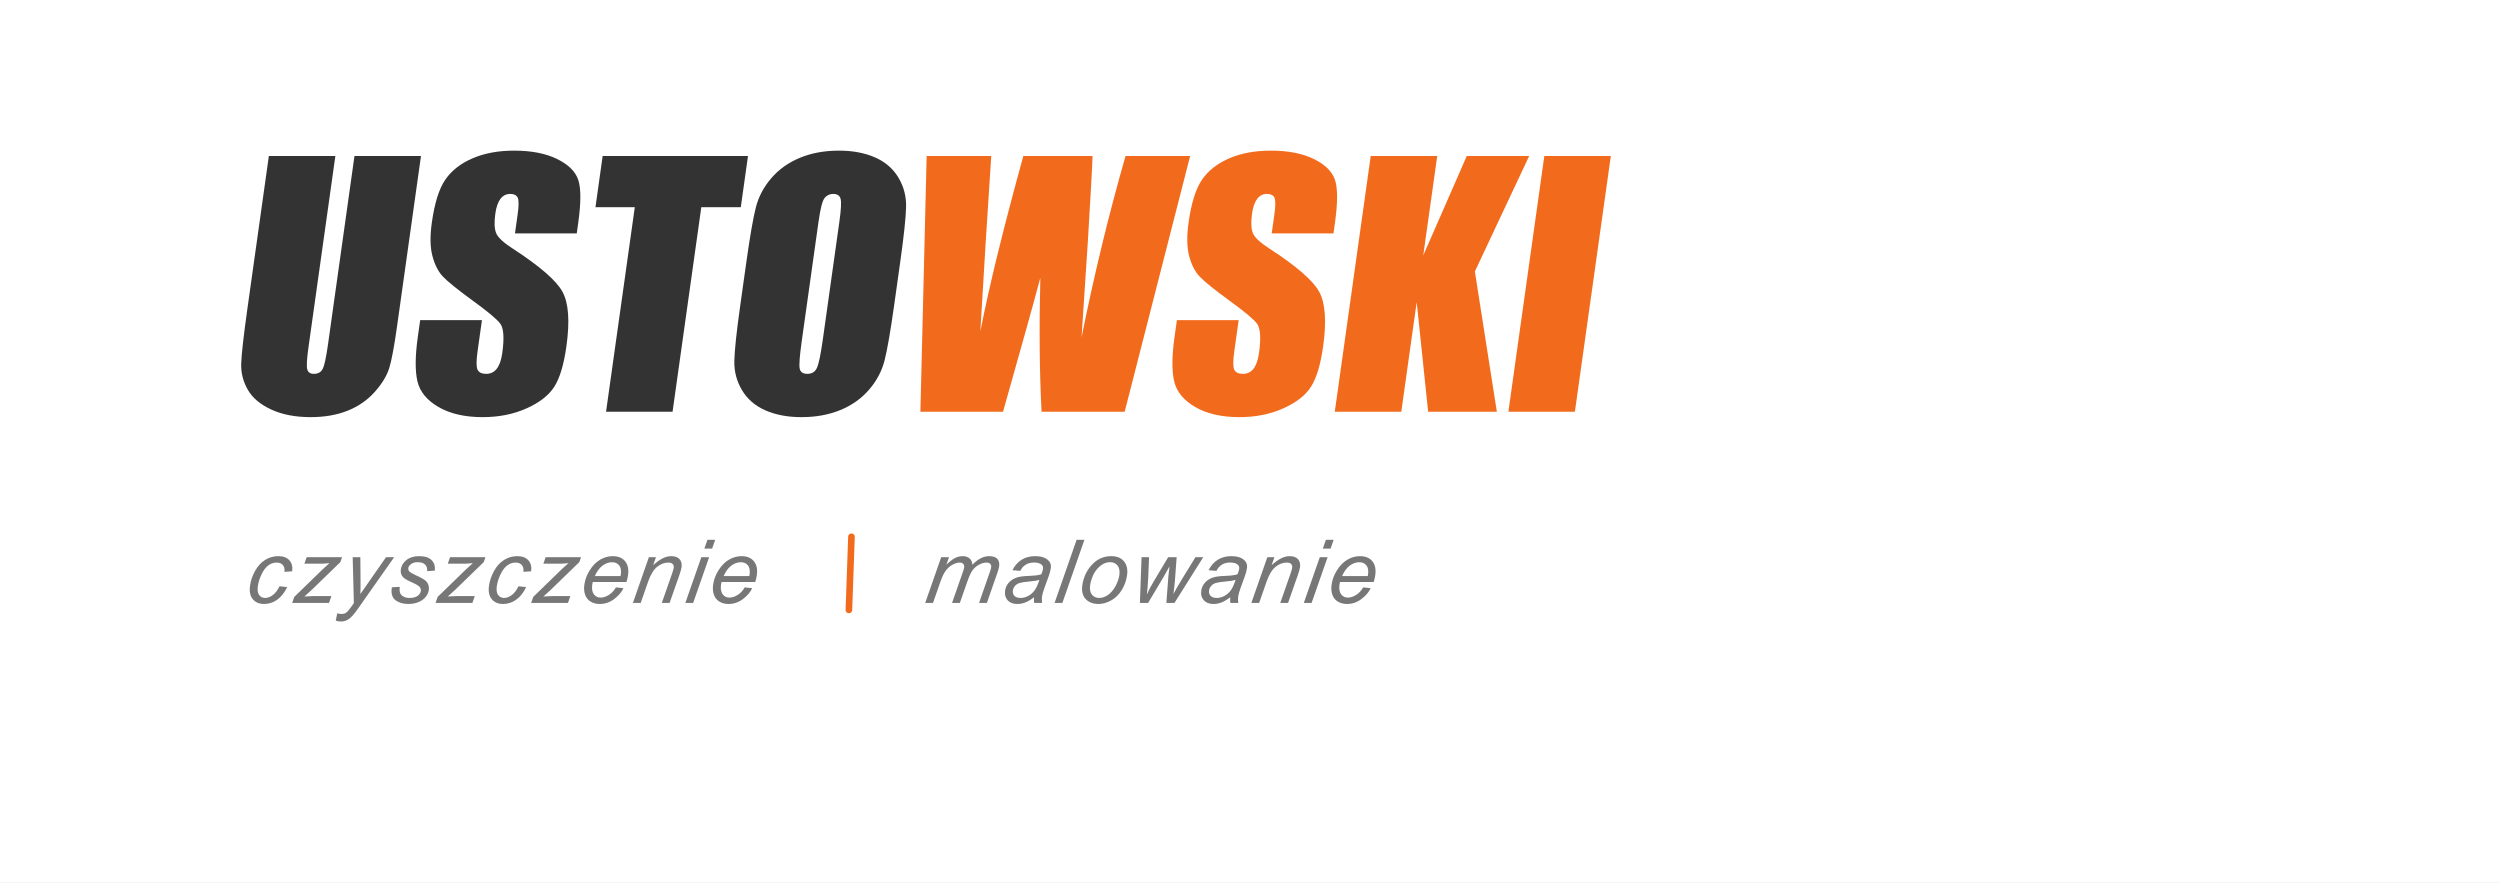
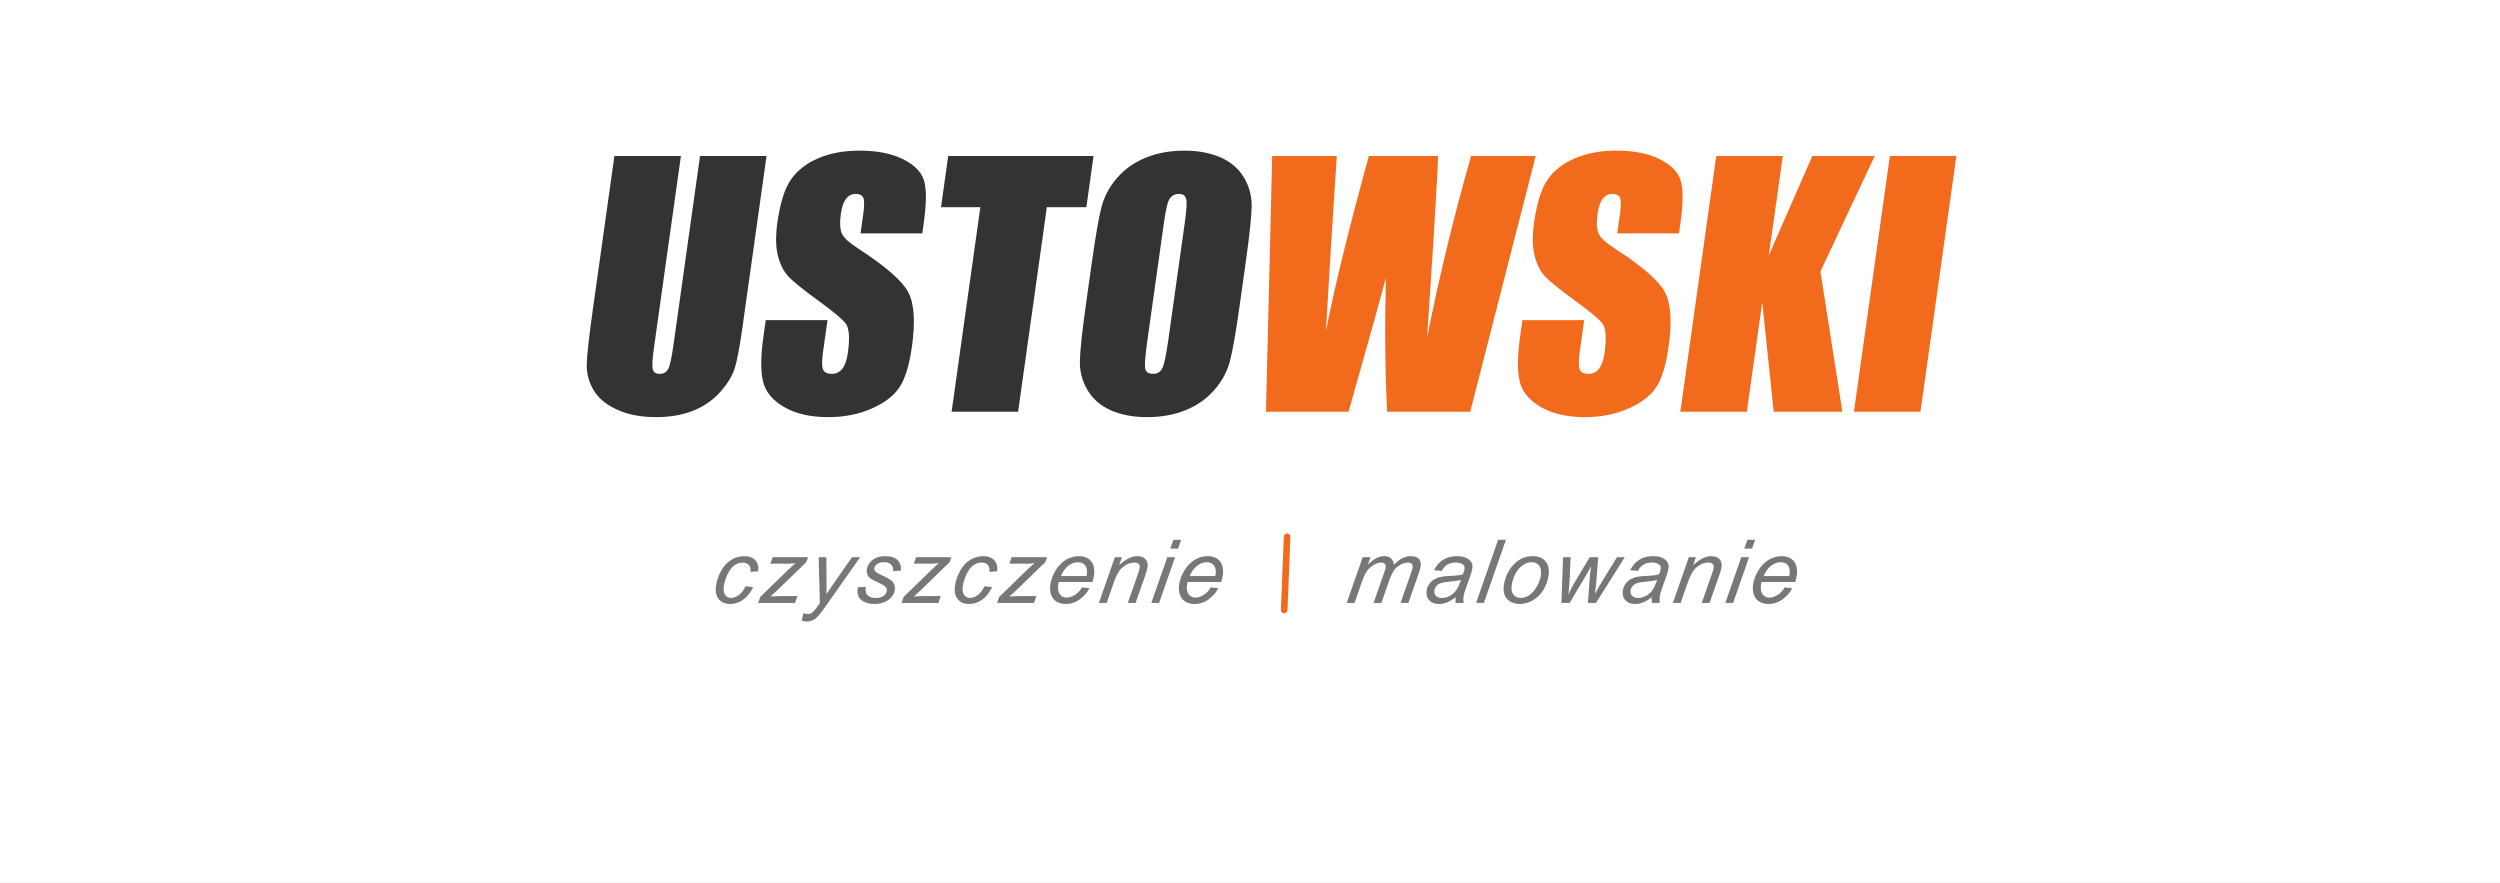
<svg xmlns="http://www.w3.org/2000/svg" viewBox="0 0 680 240">
  <rect width="680" height="240" fill="#ffffff" />
-   <path d="M1041 1619V537Q1041 353 1029.0 278.5Q1017 204 958.0 125.5Q899 47 802.5 6.5Q706 -34 575 -34Q430 -34 319.0 14.0Q208 62 153.0 139.0Q98 216 88.0 301.5Q78 387 78 661V1619H499V405Q499 299 510.5 269.5Q522 240 557 240Q597 240 608.5 272.5Q620 305 620 426V1619Z" transform="matrix(0.042969,0,0.006039,-0.042969,60.00,112.00)" fill="#333333" />
-   <path d="M976 1129H585V1249Q585 1333 570.0 1356.0Q555 1379 520 1379Q482 1379 462.5 1348.0Q443 1317 443 1254Q443 1173 465 1132Q486 1091 584 1033Q865 866 938 759Q1011 652 1011 414Q1011 241 970.5 159.0Q930 77 814.0 21.5Q698 -34 544 -34Q375 -34 255.5 30.0Q136 94 99.0 193.0Q62 292 62 474V580H453V383Q453 292 469.5 266.0Q486 240 528 240Q570 240 590.5 273.0Q611 306 611 371Q611 514 572 558Q532 602 375 705Q218 809 167.0 856.0Q116 903 82.5 986.0Q49 1069 49 1198Q49 1384 96.5 1470.0Q144 1556 250.0 1604.5Q356 1653 506 1653Q670 1653 785.5 1600.0Q901 1547 938.5 1466.5Q976 1386 976 1193Z" transform="matrix(0.042969,0,0.006039,-0.042969,108.12,112.00)" fill="#333333" />
-   <path d="M932 1619V1295H682V0H261V1295H12V1619Z" transform="matrix(0.042969,0,0.006039,-0.042969,153.63,112.00)" fill="#333333" />
-   <path d="M1046 671Q1046 427 1034.5 325.5Q1023 224 962.5 140.0Q902 56 799.0 11.0Q696 -34 559 -34Q429 -34 325.5 8.5Q222 51 159.0 136.0Q96 221 84.0 321.0Q72 421 72 671V948Q72 1192 83.5 1293.5Q95 1395 155.5 1479.0Q216 1563 319.0 1608.0Q422 1653 559 1653Q689 1653 792.5 1610.5Q896 1568 959.0 1483.0Q1022 1398 1034.0 1298.0Q1046 1198 1046 948ZM625 1203Q625 1316 612.5 1347.5Q600 1379 561 1379Q528 1379 510.5 1353.5Q493 1328 493 1203V447Q493 306 504.5 273.0Q516 240 558 240Q601 240 613.0 278.0Q625 316 625 459Z" transform="matrix(0.042969,0,0.006039,-0.042969,194.19,112.00)" fill="#333333" />
-   <path d="M1668 1619 1481 0H955Q883 373 828 848Q803 645 711 0H188L0 1619H409L452 1054L496 509Q519 932 612 1619H1050Q1059 1548 1096 1085L1142 470Q1177 1057 1259 1619Z" transform="matrix(0.042969,0,0.006039,-0.042969,242.27,112.00)" fill="#f26b1d" />
-   <path d="M976 1129H585V1249Q585 1333 570.0 1356.0Q555 1379 520 1379Q482 1379 462.5 1348.0Q443 1317 443 1254Q443 1173 465 1132Q486 1091 584 1033Q865 866 938 759Q1011 652 1011 414Q1011 241 970.5 159.0Q930 77 814.0 21.5Q698 -34 544 -34Q375 -34 255.5 30.0Q136 94 99.0 193.0Q62 292 62 474V580H453V383Q453 292 469.5 266.0Q486 240 528 240Q570 240 590.5 273.0Q611 306 611 371Q611 514 572 558Q532 602 375 705Q218 809 167.0 856.0Q116 903 82.5 986.0Q49 1069 49 1198Q49 1384 96.5 1470.0Q144 1556 250.0 1604.5Q356 1653 506 1653Q670 1653 785.5 1600.0Q901 1547 938.5 1466.5Q976 1386 976 1193Z" transform="matrix(0.042969,0,0.006039,-0.042969,313.95,112.00)" fill="#f26b1d" />
-   <path d="M1087 1619 846 888 1110 0H675L505 694V0H84V1619H505V990L692 1619Z" transform="matrix(0.042969,0,0.006039,-0.042969,359.45,112.00)" fill="#f26b1d" />
-   <path d="M505 1619V0H84V1619Z" transform="matrix(0.042969,0,0.006039,-0.042969,406.67,112.00)" fill="#f26b1d" />
-   <path d="M801 387 982 368Q914 169 788.5 72.5Q663 -24 503 -24Q330 -24 222.5 88.0Q115 200 115 401Q115 575 184.0 743.0Q253 911 381.5 998.5Q510 1086 675 1086Q846 1086 946.0 989.5Q1046 893 1046 734L868 722Q867 823 809.5 880.0Q752 937 658 937Q549 937 469.0 868.0Q389 799 343.5 658.5Q298 518 298 388Q298 252 358.0 184.0Q418 116 506 116Q594 116 674.5 183.0Q755 250 801 387Z" transform="matrix(0.011719,0,0.001647,-0.011719,66.00,164.00)" fill="#777777" />
-   <path d="M40 0 69 140 640 783Q701 851 776 924Q647 911 591 911H196L228 1062H1049L1025 948L449 301Q400 246 303 150Q454 159 510 159H928L895 0Z" transform="matrix(0.011719,0,0.001647,-0.011719,79.00,164.00)" fill="#777777" />
-   <path d="M0 -410 11 -240Q67 -256 120 -256Q175 -256 209 -231Q253 -198 305 -107L363 -3L186 1062H364L444 525Q468 366 485 207L960 1062H1149L472 -141Q374 -317 298.0 -374.0Q222 -431 123 -431Q60 -431 0 -410Z" transform="matrix(0.011719,0,0.001647,-0.011719,92.00,164.00)" fill="#777777" />
-   <path d="M85 363 266 374Q266 296 290.0 241.0Q314 186 378.5 151.0Q443 116 529 116Q649 116 709.0 164.0Q769 212 769 277Q769 324 733 366Q696 408 552.5 469.5Q409 531 369 556Q302 597 268.0 652.5Q234 708 234 780Q234 906 334.0 996.0Q434 1086 614 1086Q814 1086 918.5 993.5Q1023 901 1027 750L850 738Q846 834 782.0 890.0Q718 946 601 946Q507 946 455.0 903.0Q403 860 403 810Q403 760 448 722Q478 696 603 642Q811 552 865 500Q951 417 951 298Q951 219 902.5 143.0Q854 67 754.5 21.5Q655 -24 520 -24Q336 -24 207 67Q78 158 85 363Z" transform="matrix(0.011719,0,0.001647,-0.011719,105.00,164.00)" fill="#777777" />
-   <path d="M40 0 69 140 640 783Q701 851 776 924Q647 911 591 911H196L228 1062H1049L1025 948L449 301Q400 246 303 150Q454 159 510 159H928L895 0Z" transform="matrix(0.011719,0,0.001647,-0.011719,118.00,164.00)" fill="#777777" />
-   <path d="M801 387 982 368Q914 169 788.5 72.5Q663 -24 503 -24Q330 -24 222.5 88.0Q115 200 115 401Q115 575 184.0 743.0Q253 911 381.5 998.5Q510 1086 675 1086Q846 1086 946.0 989.5Q1046 893 1046 734L868 722Q867 823 809.5 880.0Q752 937 658 937Q549 937 469.0 868.0Q389 799 343.5 658.5Q298 518 298 388Q298 252 358.0 184.0Q418 116 506 116Q594 116 674.5 183.0Q755 250 801 387Z" transform="matrix(0.011719,0,0.001647,-0.011719,131.00,164.00)" fill="#777777" />
-   <path d="M40 0 69 140 640 783Q701 851 776 924Q647 911 591 911H196L228 1062H1049L1025 948L449 301Q400 246 303 150Q454 159 510 159H928L895 0Z" transform="matrix(0.011719,0,0.001647,-0.011719,144.00,164.00)" fill="#777777" />
-   <path d="M848 361 1024 343Q986 212 849.5 94.0Q713 -24 524 -24Q406 -24 307.5 30.5Q209 85 157.5 189.0Q106 293 106 426Q106 600 186.5 763.5Q267 927 395.0 1006.5Q523 1086 672 1086Q862 1086 975.5 968.0Q1089 850 1089 646Q1089 568 1075 486H293Q289 455 289 430Q289 281 357.5 202.5Q426 124 525 124Q618 124 708.0 185.0Q798 246 848 361ZM322 624H918Q919 652 919 664Q919 800 851.0 872.5Q783 945 676 945Q560 945 464.5 865.0Q369 785 322 624Z" transform="matrix(0.011719,0,0.001647,-0.011719,157.00,164.00)" fill="#777777" />
-   <path d="M68 0 290 1062H454L415 877Q522 986 615.0 1036.0Q708 1086 805 1086Q934 1086 1007.5 1016.0Q1081 946 1081 829Q1081 770 1055 643L920 0H739L880 673Q901 771 901 818Q901 871 864.5 904.0Q828 937 759 937Q620 937 511.5 837.0Q403 737 352 494L249 0Z" transform="matrix(0.011719,0,0.001647,-0.011719,171.35,164.00)" fill="#777777" />
-   <path d="M325 1261 368 1466H548L505 1261ZM61 0 283 1062H464L242 0Z" transform="matrix(0.011719,0,0.001647,-0.011719,185.70,164.00)" fill="#777777" />
-   <path d="M848 361 1024 343Q986 212 849.5 94.0Q713 -24 524 -24Q406 -24 307.5 30.5Q209 85 157.5 189.0Q106 293 106 426Q106 600 186.5 763.5Q267 927 395.0 1006.5Q523 1086 672 1086Q862 1086 975.5 968.0Q1089 850 1089 646Q1089 568 1075 486H293Q289 455 289 430Q289 281 357.5 202.5Q426 124 525 124Q618 124 708.0 185.0Q798 246 848 361ZM322 624H918Q919 652 919 664Q919 800 851.0 872.5Q783 945 676 945Q560 945 464.5 865.0Q369 785 322 624Z" transform="matrix(0.011719,0,0.001647,-0.011719,192.03,164.00)" fill="#777777" />
-   <line x1="231.6" y1="146.0" x2="230.9" y2="165.9" stroke="#f26b1d" stroke-width="1.8" stroke-linecap="round" />
-   <path d="M67 0 289 1062H470L433 887Q534 1000 613.5 1043.0Q693 1086 786 1086Q885 1086 951.5 1033.5Q1018 981 1039 887Q1120 987 1209.5 1036.5Q1299 1086 1398 1086Q1531 1086 1597.5 1023.0Q1664 960 1664 846Q1664 797 1641 684L1498 0H1317L1463 702Q1482 788 1482 825Q1482 877 1449.0 907.0Q1416 937 1356 937Q1275 937 1191.0 888.0Q1107 839 1060.5 759.5Q1014 680 979 515L871 0H690L840 717Q856 790 856 821Q856 873 823.5 905.0Q791 937 739 937Q662 937 577.5 888.0Q493 839 440.0 751.5Q387 664 353 502L248 0Z" transform="matrix(0.011719,0,0.001647,-0.011719,250.87,164.00)" fill="#777777" />
-   <path d="M784 132Q690 51 603.0 13.5Q516 -24 417 -24Q270 -24 180.0 62.5Q90 149 90 284Q90 373 130.5 441.5Q171 510 238.0 551.5Q305 593 402 611Q463 623 633.5 630.0Q804 637 878 666Q899 740 899 789Q899 852 853 888Q790 938 669 938Q555 938 482.5 887.5Q410 837 377 744L194 760Q250 918 371.5 1002.0Q493 1086 678 1086Q875 1086 990 992Q1078 922 1078 810Q1078 725 1053 613L994 349Q966 223 966 144Q966 94 988 0H805Q790 52 784 132ZM851 538Q813 523 769.5 515.0Q726 507 624 498Q466 484 401.0 462.5Q336 441 303.0 394.0Q270 347 270 290Q270 214 322.5 165.0Q375 116 472 116Q562 116 645.0 163.5Q728 211 776.0 296.0Q824 381 851 538Z" transform="matrix(0.011719,0,0.001647,-0.011719,271.86,164.00)" fill="#777777" />
-   <path d="M54 0 360 1466H541L235 0Z" transform="matrix(0.011719,0,0.001647,-0.011719,286.21,164.00)" fill="#777777" />
-   <path d="M100 403Q100 714 283 918Q434 1086 679 1086Q871 1086 988.5 966.0Q1106 846 1106 642Q1106 459 1032.0 301.5Q958 144 821.5 60.0Q685 -24 534 -24Q410 -24 308.5 29.0Q207 82 153.5 179.0Q100 276 100 403ZM281 421Q281 271 353.0 193.5Q425 116 536 116Q594 116 651.0 139.5Q708 163 757.0 211.0Q806 259 840.5 320.5Q875 382 896 453Q927 552 927 643Q927 787 854.5 866.5Q782 946 672 946Q587 946 517.0 905.5Q447 865 390.5 787.0Q334 709 307.5 605.5Q281 502 281 421Z" transform="matrix(0.011719,0,0.001647,-0.011719,292.54,164.00)" fill="#777777" />
-   <path d="M270 0 159 1062H333L381 585L400 317Q402 287 406 196Q436 298 457.0 352.5Q478 407 524 508L777 1062H974L1009 531Q1017 410 1019 208Q1069 342 1182 580L1410 1062H1591L1072 0H884L844 623Q840 681 838 849Q797 742 741 618L460 0Z" transform="matrix(0.011719,0,0.001647,-0.011719,306.89,164.00)" fill="#777777" />
-   <path d="M784 132Q690 51 603.0 13.5Q516 -24 417 -24Q270 -24 180.0 62.5Q90 149 90 284Q90 373 130.5 441.5Q171 510 238.0 551.5Q305 593 402 611Q463 623 633.5 630.0Q804 637 878 666Q899 740 899 789Q899 852 853 888Q790 938 669 938Q555 938 482.5 887.5Q410 837 377 744L194 760Q250 918 371.5 1002.0Q493 1086 678 1086Q875 1086 990 992Q1078 922 1078 810Q1078 725 1053 613L994 349Q966 223 966 144Q966 94 988 0H805Q790 52 784 132ZM851 538Q813 523 769.5 515.0Q726 507 624 498Q466 484 401.0 462.5Q336 441 303.0 394.0Q270 347 270 290Q270 214 322.5 165.0Q375 116 472 116Q562 116 645.0 163.5Q728 211 776.0 296.0Q824 381 851 538Z" transform="matrix(0.011719,0,0.001647,-0.011719,325.22,164.00)" fill="#777777" />
-   <path d="M68 0 290 1062H454L415 877Q522 986 615.0 1036.0Q708 1086 805 1086Q934 1086 1007.5 1016.0Q1081 946 1081 829Q1081 770 1055 643L920 0H739L880 673Q901 771 901 818Q901 871 864.5 904.0Q828 937 759 937Q620 937 511.5 837.0Q403 737 352 494L249 0Z" transform="matrix(0.011719,0,0.001647,-0.011719,339.57,164.00)" fill="#777777" />
-   <path d="M325 1261 368 1466H548L505 1261ZM61 0 283 1062H464L242 0Z" transform="matrix(0.011719,0,0.001647,-0.011719,353.92,164.00)" fill="#777777" />
-   <path d="M848 361 1024 343Q986 212 849.5 94.0Q713 -24 524 -24Q406 -24 307.5 30.5Q209 85 157.5 189.0Q106 293 106 426Q106 600 186.5 763.5Q267 927 395.0 1006.5Q523 1086 672 1086Q862 1086 975.5 968.0Q1089 850 1089 646Q1089 568 1075 486H293Q289 455 289 430Q289 281 357.5 202.5Q426 124 525 124Q618 124 708.0 185.0Q798 246 848 361ZM322 624H918Q919 652 919 664Q919 800 851.0 872.5Q783 945 676 945Q560 945 464.5 865.0Q369 785 322 624Z" transform="matrix(0.011719,0,0.001647,-0.011719,360.25,164.00)" fill="#777777" />
+   <path d="M1041 1619V537Q1041 353 1029.0 278.5Q1017 204 958.0 125.5Q899 47 802.5 6.5Q706 -34 575 -34Q430 -34 319.0 14.0Q208 62 153.0 139.0Q98 216 88.0 301.5Q78 387 78 661V1619H499V405Q499 299 510.5 269.5Q522 240 557 240Q597 240 608.5 272.5Q620 305 620 426V1619Z" transform="matrix(0.042969,0,0.006039,-0.042969,153.99,112.00)" fill="#333333" />
+   <path d="M976 1129H585V1249Q585 1333 570.0 1356.0Q555 1379 520 1379Q482 1379 462.5 1348.0Q443 1317 443 1254Q443 1173 465 1132Q486 1091 584 1033Q865 866 938 759Q1011 652 1011 414Q1011 241 970.5 159.0Q930 77 814.0 21.5Q698 -34 544 -34Q375 -34 255.5 30.0Q136 94 99.0 193.0Q62 292 62 474V580H453V383Q453 292 469.5 266.0Q486 240 528 240Q570 240 590.5 273.0Q611 306 611 371Q611 514 572 558Q532 602 375 705Q218 809 167.0 856.0Q116 903 82.5 986.0Q49 1069 49 1198Q49 1384 96.5 1470.0Q144 1556 250.0 1604.5Q356 1653 506 1653Q670 1653 785.5 1600.0Q901 1547 938.5 1466.5Q976 1386 976 1193Z" transform="matrix(0.042969,0,0.006039,-0.042969,202.11,112.00)" fill="#333333" />
+   <path d="M932 1619V1295H682V0H261V1295H12V1619Z" transform="matrix(0.042969,0,0.006039,-0.042969,247.62,112.00)" fill="#333333" />
+   <path d="M1046 671Q1046 427 1034.5 325.5Q1023 224 962.5 140.0Q902 56 799.0 11.0Q696 -34 559 -34Q429 -34 325.5 8.5Q222 51 159.0 136.0Q96 221 84.0 321.0Q72 421 72 671V948Q72 1192 83.5 1293.5Q95 1395 155.5 1479.0Q216 1563 319.0 1608.0Q422 1653 559 1653Q689 1653 792.5 1610.5Q896 1568 959.0 1483.0Q1022 1398 1034.0 1298.0Q1046 1198 1046 948ZM625 1203Q625 1316 612.5 1347.5Q600 1379 561 1379Q528 1379 510.5 1353.5Q493 1328 493 1203V447Q493 306 504.5 273.0Q516 240 558 240Q601 240 613.0 278.0Q625 316 625 459Z" transform="matrix(0.042969,0,0.006039,-0.042969,288.18,112.00)" fill="#333333" />
+   <path d="M1668 1619 1481 0H955Q883 373 828 848Q803 645 711 0H188L0 1619H409L452 1054L496 509Q519 932 612 1619H1050Q1059 1548 1096 1085L1142 470Q1177 1057 1259 1619Z" transform="matrix(0.042969,0,0.006039,-0.042969,336.26,112.00)" fill="#f26b1d" />
+   <path d="M976 1129H585V1249Q585 1333 570.0 1356.0Q555 1379 520 1379Q482 1379 462.5 1348.0Q443 1317 443 1254Q443 1173 465 1132Q486 1091 584 1033Q865 866 938 759Q1011 652 1011 414Q1011 241 970.5 159.0Q930 77 814.0 21.5Q698 -34 544 -34Q375 -34 255.5 30.0Q136 94 99.0 193.0Q62 292 62 474V580H453V383Q453 292 469.5 266.0Q486 240 528 240Q570 240 590.5 273.0Q611 306 611 371Q611 514 572 558Q532 602 375 705Q218 809 167.0 856.0Q116 903 82.5 986.0Q49 1069 49 1198Q49 1384 96.5 1470.0Q144 1556 250.0 1604.5Q356 1653 506 1653Q670 1653 785.5 1600.0Q901 1547 938.5 1466.5Q976 1386 976 1193Z" transform="matrix(0.042969,0,0.006039,-0.042969,407.93,112.00)" fill="#f26b1d" />
+   <path d="M1087 1619 846 888 1110 0H675L505 694V0H84V1619H505V990L692 1619Z" transform="matrix(0.042969,0,0.006039,-0.042969,453.44,112.00)" fill="#f26b1d" />
+   <path d="M505 1619V0H84V1619Z" transform="matrix(0.042969,0,0.006039,-0.042969,500.66,112.00)" fill="#f26b1d" />
+   <path d="M801 387 982 368Q914 169 788.5 72.5Q663 -24 503 -24Q330 -24 222.5 88.0Q115 200 115 401Q115 575 184.0 743.0Q253 911 381.5 998.5Q510 1086 675 1086Q846 1086 946.0 989.5Q1046 893 1046 734L868 722Q867 823 809.5 880.0Q752 937 658 937Q549 937 469.0 868.0Q389 799 343.5 658.5Q298 518 298 388Q298 252 358.0 184.0Q418 116 506 116Q594 116 674.5 183.0Q755 250 801 387Z" transform="matrix(0.011719,0,0.001647,-0.011719,192.75,164.00)" fill="#777777" />
+   <path d="M40 0 69 140 640 783Q701 851 776 924Q647 911 591 911H196L228 1062H1049L1025 948L449 301Q400 246 303 150Q454 159 510 159H928L895 0Z" transform="matrix(0.011719,0,0.001647,-0.011719,205.75,164.00)" fill="#777777" />
+   <path d="M0 -410 11 -240Q67 -256 120 -256Q175 -256 209 -231Q253 -198 305 -107L363 -3L186 1062H364L444 525Q468 366 485 207L960 1062H1149L472 -141Q374 -317 298.0 -374.0Q222 -431 123 -431Q60 -431 0 -410Z" transform="matrix(0.011719,0,0.001647,-0.011719,218.75,164.00)" fill="#777777" />
+   <path d="M85 363 266 374Q266 296 290.0 241.0Q314 186 378.5 151.0Q443 116 529 116Q649 116 709.0 164.0Q769 212 769 277Q769 324 733 366Q696 408 552.5 469.5Q409 531 369 556Q302 597 268.0 652.5Q234 708 234 780Q234 906 334.0 996.0Q434 1086 614 1086Q814 1086 918.5 993.5Q1023 901 1027 750L850 738Q846 834 782.0 890.0Q718 946 601 946Q507 946 455.0 903.0Q403 860 403 810Q403 760 448 722Q478 696 603 642Q811 552 865 500Q951 417 951 298Q951 219 902.5 143.0Q854 67 754.5 21.5Q655 -24 520 -24Q336 -24 207 67Q78 158 85 363Z" transform="matrix(0.011719,0,0.001647,-0.011719,231.75,164.00)" fill="#777777" />
+   <path d="M40 0 69 140 640 783Q701 851 776 924Q647 911 591 911H196L228 1062H1049L1025 948L449 301Q400 246 303 150Q454 159 510 159H928L895 0Z" transform="matrix(0.011719,0,0.001647,-0.011719,244.75,164.00)" fill="#777777" />
+   <path d="M801 387 982 368Q914 169 788.5 72.5Q663 -24 503 -24Q330 -24 222.5 88.0Q115 200 115 401Q115 575 184.0 743.0Q253 911 381.5 998.5Q510 1086 675 1086Q846 1086 946.0 989.5Q1046 893 1046 734L868 722Q867 823 809.5 880.0Q752 937 658 937Q549 937 469.0 868.0Q389 799 343.5 658.5Q298 518 298 388Q298 252 358.0 184.0Q418 116 506 116Q594 116 674.5 183.0Q755 250 801 387Z" transform="matrix(0.011719,0,0.001647,-0.011719,257.75,164.00)" fill="#777777" />
+   <path d="M40 0 69 140 640 783Q701 851 776 924Q647 911 591 911H196L228 1062H1049L1025 948L449 301Q400 246 303 150Q454 159 510 159H928L895 0Z" transform="matrix(0.011719,0,0.001647,-0.011719,270.75,164.00)" fill="#777777" />
+   <path d="M848 361 1024 343Q986 212 849.5 94.0Q713 -24 524 -24Q406 -24 307.5 30.5Q209 85 157.5 189.0Q106 293 106 426Q106 600 186.5 763.5Q267 927 395.0 1006.5Q523 1086 672 1086Q862 1086 975.5 968.0Q1089 850 1089 646Q1089 568 1075 486H293Q289 455 289 430Q289 281 357.5 202.5Q426 124 525 124Q618 124 708.0 185.0Q798 246 848 361ZM322 624H918Q919 652 919 664Q919 800 851.0 872.5Q783 945 676 945Q560 945 464.5 865.0Q369 785 322 624Z" transform="matrix(0.011719,0,0.001647,-0.011719,283.75,164.00)" fill="#777777" />
+   <path d="M68 0 290 1062H454L415 877Q522 986 615.0 1036.0Q708 1086 805 1086Q934 1086 1007.5 1016.0Q1081 946 1081 829Q1081 770 1055 643L920 0H739L880 673Q901 771 901 818Q901 871 864.5 904.0Q828 937 759 937Q620 937 511.5 837.0Q403 737 352 494L249 0Z" transform="matrix(0.011719,0,0.001647,-0.011719,298.10,164.00)" fill="#777777" />
+   <path d="M325 1261 368 1466H548L505 1261ZM61 0 283 1062H464L242 0Z" transform="matrix(0.011719,0,0.001647,-0.011719,312.44,164.00)" fill="#777777" />
+   <path d="M848 361 1024 343Q986 212 849.5 94.0Q713 -24 524 -24Q406 -24 307.5 30.5Q209 85 157.5 189.0Q106 293 106 426Q106 600 186.5 763.5Q267 927 395.0 1006.5Q523 1086 672 1086Q862 1086 975.5 968.0Q1089 850 1089 646Q1089 568 1075 486H293Q289 455 289 430Q289 281 357.5 202.5Q426 124 525 124Q618 124 708.0 185.0Q798 246 848 361ZM322 624H918Q919 652 919 664Q919 800 851.0 872.5Q783 945 676 945Q560 945 464.5 865.0Q369 785 322 624Z" transform="matrix(0.011719,0,0.001647,-0.011719,318.78,164.00)" fill="#777777" />
+   <line x1="350.1" y1="146.0" x2="349.3" y2="165.9" stroke="#f26b1d" stroke-width="1.8" stroke-linecap="round" />
+   <path d="M67 0 289 1062H470L433 887Q534 1000 613.5 1043.0Q693 1086 786 1086Q885 1086 951.5 1033.5Q1018 981 1039 887Q1120 987 1209.5 1036.5Q1299 1086 1398 1086Q1531 1086 1597.5 1023.0Q1664 960 1664 846Q1664 797 1641 684L1498 0H1317L1463 702Q1482 788 1482 825Q1482 877 1449.0 907.0Q1416 937 1356 937Q1275 937 1191.0 888.0Q1107 839 1060.5 759.5Q1014 680 979 515L871 0H690L840 717Q856 790 856 821Q856 873 823.5 905.0Q791 937 739 937Q662 937 577.5 888.0Q493 839 440.0 751.5Q387 664 353 502L248 0Z" transform="matrix(0.011719,0,0.001647,-0.011719,365.52,164.00)" fill="#777777" />
+   <path d="M784 132Q690 51 603.0 13.5Q516 -24 417 -24Q270 -24 180.0 62.5Q90 149 90 284Q90 373 130.5 441.5Q171 510 238.0 551.5Q305 593 402 611Q463 623 633.5 630.0Q804 637 878 666Q899 740 899 789Q899 852 853 888Q790 938 669 938Q555 938 482.5 887.5Q410 837 377 744L194 760Q250 918 371.5 1002.0Q493 1086 678 1086Q875 1086 990 992Q1078 922 1078 810Q1078 725 1053 613L994 349Q966 223 966 144Q966 94 988 0H805Q790 52 784 132ZM851 538Q813 523 769.5 515.0Q726 507 624 498Q466 484 401.0 462.5Q336 441 303.0 394.0Q270 347 270 290Q270 214 322.5 165.0Q375 116 472 116Q562 116 645.0 163.5Q728 211 776.0 296.0Q824 381 851 538Z" transform="matrix(0.011719,0,0.001647,-0.011719,386.52,164.00)" fill="#777777" />
+   <path d="M54 0 360 1466H541L235 0Z" transform="matrix(0.011719,0,0.001647,-0.011719,400.86,164.00)" fill="#777777" />
+   <path d="M100 403Q100 714 283 918Q434 1086 679 1086Q871 1086 988.5 966.0Q1106 846 1106 642Q1106 459 1032.0 301.5Q958 144 821.5 60.0Q685 -24 534 -24Q410 -24 308.5 29.0Q207 82 153.5 179.0Q100 276 100 403ZM281 421Q281 271 353.0 193.5Q425 116 536 116Q594 116 651.0 139.5Q708 163 757.0 211.0Q806 259 840.5 320.5Q875 382 896 453Q927 552 927 643Q927 787 854.5 866.5Q782 946 672 946Q587 946 517.0 905.5Q447 865 390.5 787.0Q334 709 307.5 605.5Q281 502 281 421Z" transform="matrix(0.011719,0,0.001647,-0.011719,407.20,164.00)" fill="#777777" />
+   <path d="M270 0 159 1062H333L381 585L400 317Q402 287 406 196Q436 298 457.0 352.5Q478 407 524 508L777 1062H974L1009 531Q1017 410 1019 208Q1069 342 1182 580L1410 1062H1591L1072 0H884L844 623Q840 681 838 849Q797 742 741 618L460 0Z" transform="matrix(0.011719,0,0.001647,-0.011719,421.54,164.00)" fill="#777777" />
+   <path d="M784 132Q690 51 603.0 13.5Q516 -24 417 -24Q270 -24 180.0 62.5Q90 149 90 284Q90 373 130.5 441.5Q171 510 238.0 551.5Q305 593 402 611Q463 623 633.5 630.0Q804 637 878 666Q899 740 899 789Q899 852 853 888Q790 938 669 938Q555 938 482.5 887.5Q410 837 377 744L194 760Q250 918 371.5 1002.0Q493 1086 678 1086Q875 1086 990 992Q1078 922 1078 810Q1078 725 1053 613L994 349Q966 223 966 144Q966 94 988 0H805Q790 52 784 132ZM851 538Q813 523 769.5 515.0Q726 507 624 498Q466 484 401.0 462.5Q336 441 303.0 394.0Q270 347 270 290Q270 214 322.5 165.0Q375 116 472 116Q562 116 645.0 163.5Q728 211 776.0 296.0Q824 381 851 538Z" transform="matrix(0.011719,0,0.001647,-0.011719,439.88,164.00)" fill="#777777" />
+   <path d="M68 0 290 1062H454L415 877Q522 986 615.0 1036.0Q708 1086 805 1086Q934 1086 1007.5 1016.0Q1081 946 1081 829Q1081 770 1055 643L920 0H739L880 673Q901 771 901 818Q901 871 864.5 904.0Q828 937 759 937Q620 937 511.5 837.0Q403 737 352 494L249 0Z" transform="matrix(0.011719,0,0.001647,-0.011719,454.22,164.00)" fill="#777777" />
+   <path d="M325 1261 368 1466H548L505 1261ZM61 0 283 1062H464L242 0Z" transform="matrix(0.011719,0,0.001647,-0.011719,468.57,164.00)" fill="#777777" />
+   <path d="M848 361 1024 343Q986 212 849.5 94.0Q713 -24 524 -24Q406 -24 307.5 30.5Q209 85 157.5 189.0Q106 293 106 426Q106 600 186.5 763.5Q267 927 395.0 1006.5Q523 1086 672 1086Q862 1086 975.5 968.0Q1089 850 1089 646Q1089 568 1075 486H293Q289 455 289 430Q289 281 357.5 202.5Q426 124 525 124Q618 124 708.0 185.0Q798 246 848 361ZM322 624H918Q919 652 919 664Q919 800 851.0 872.5Q783 945 676 945Q560 945 464.5 865.0Q369 785 322 624Z" transform="matrix(0.011719,0,0.001647,-0.011719,474.90,164.00)" fill="#777777" />
</svg>
